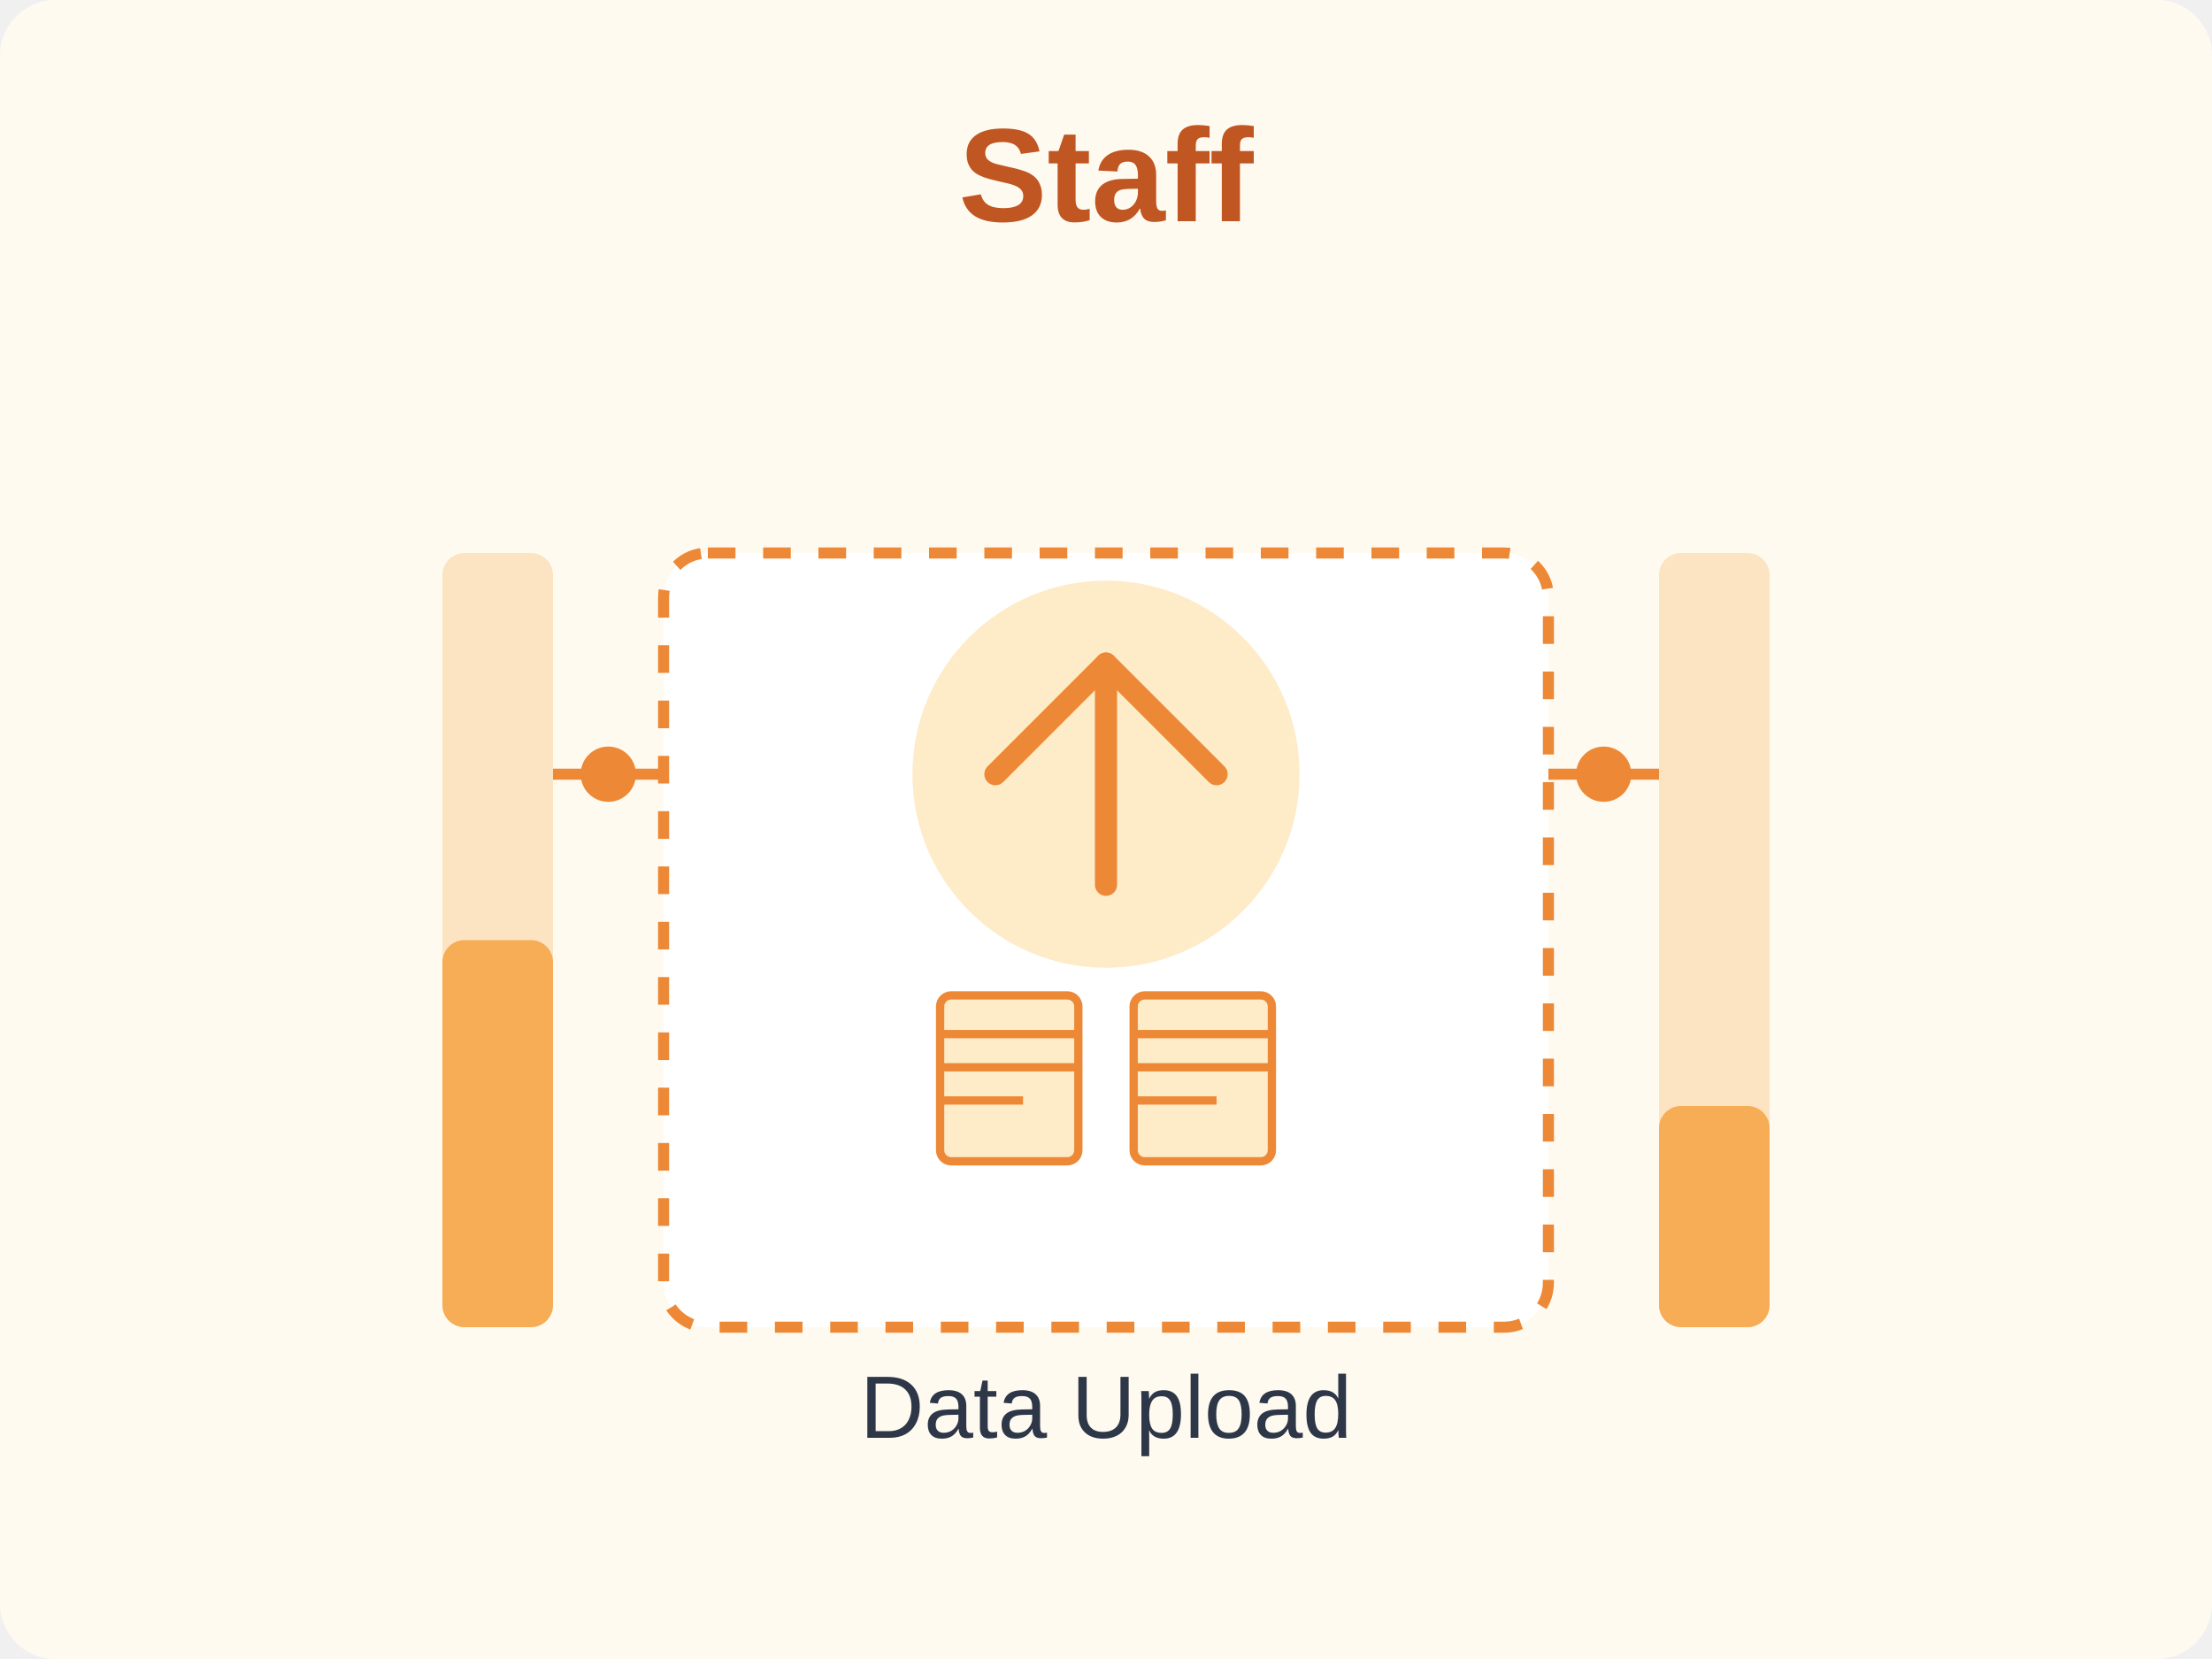
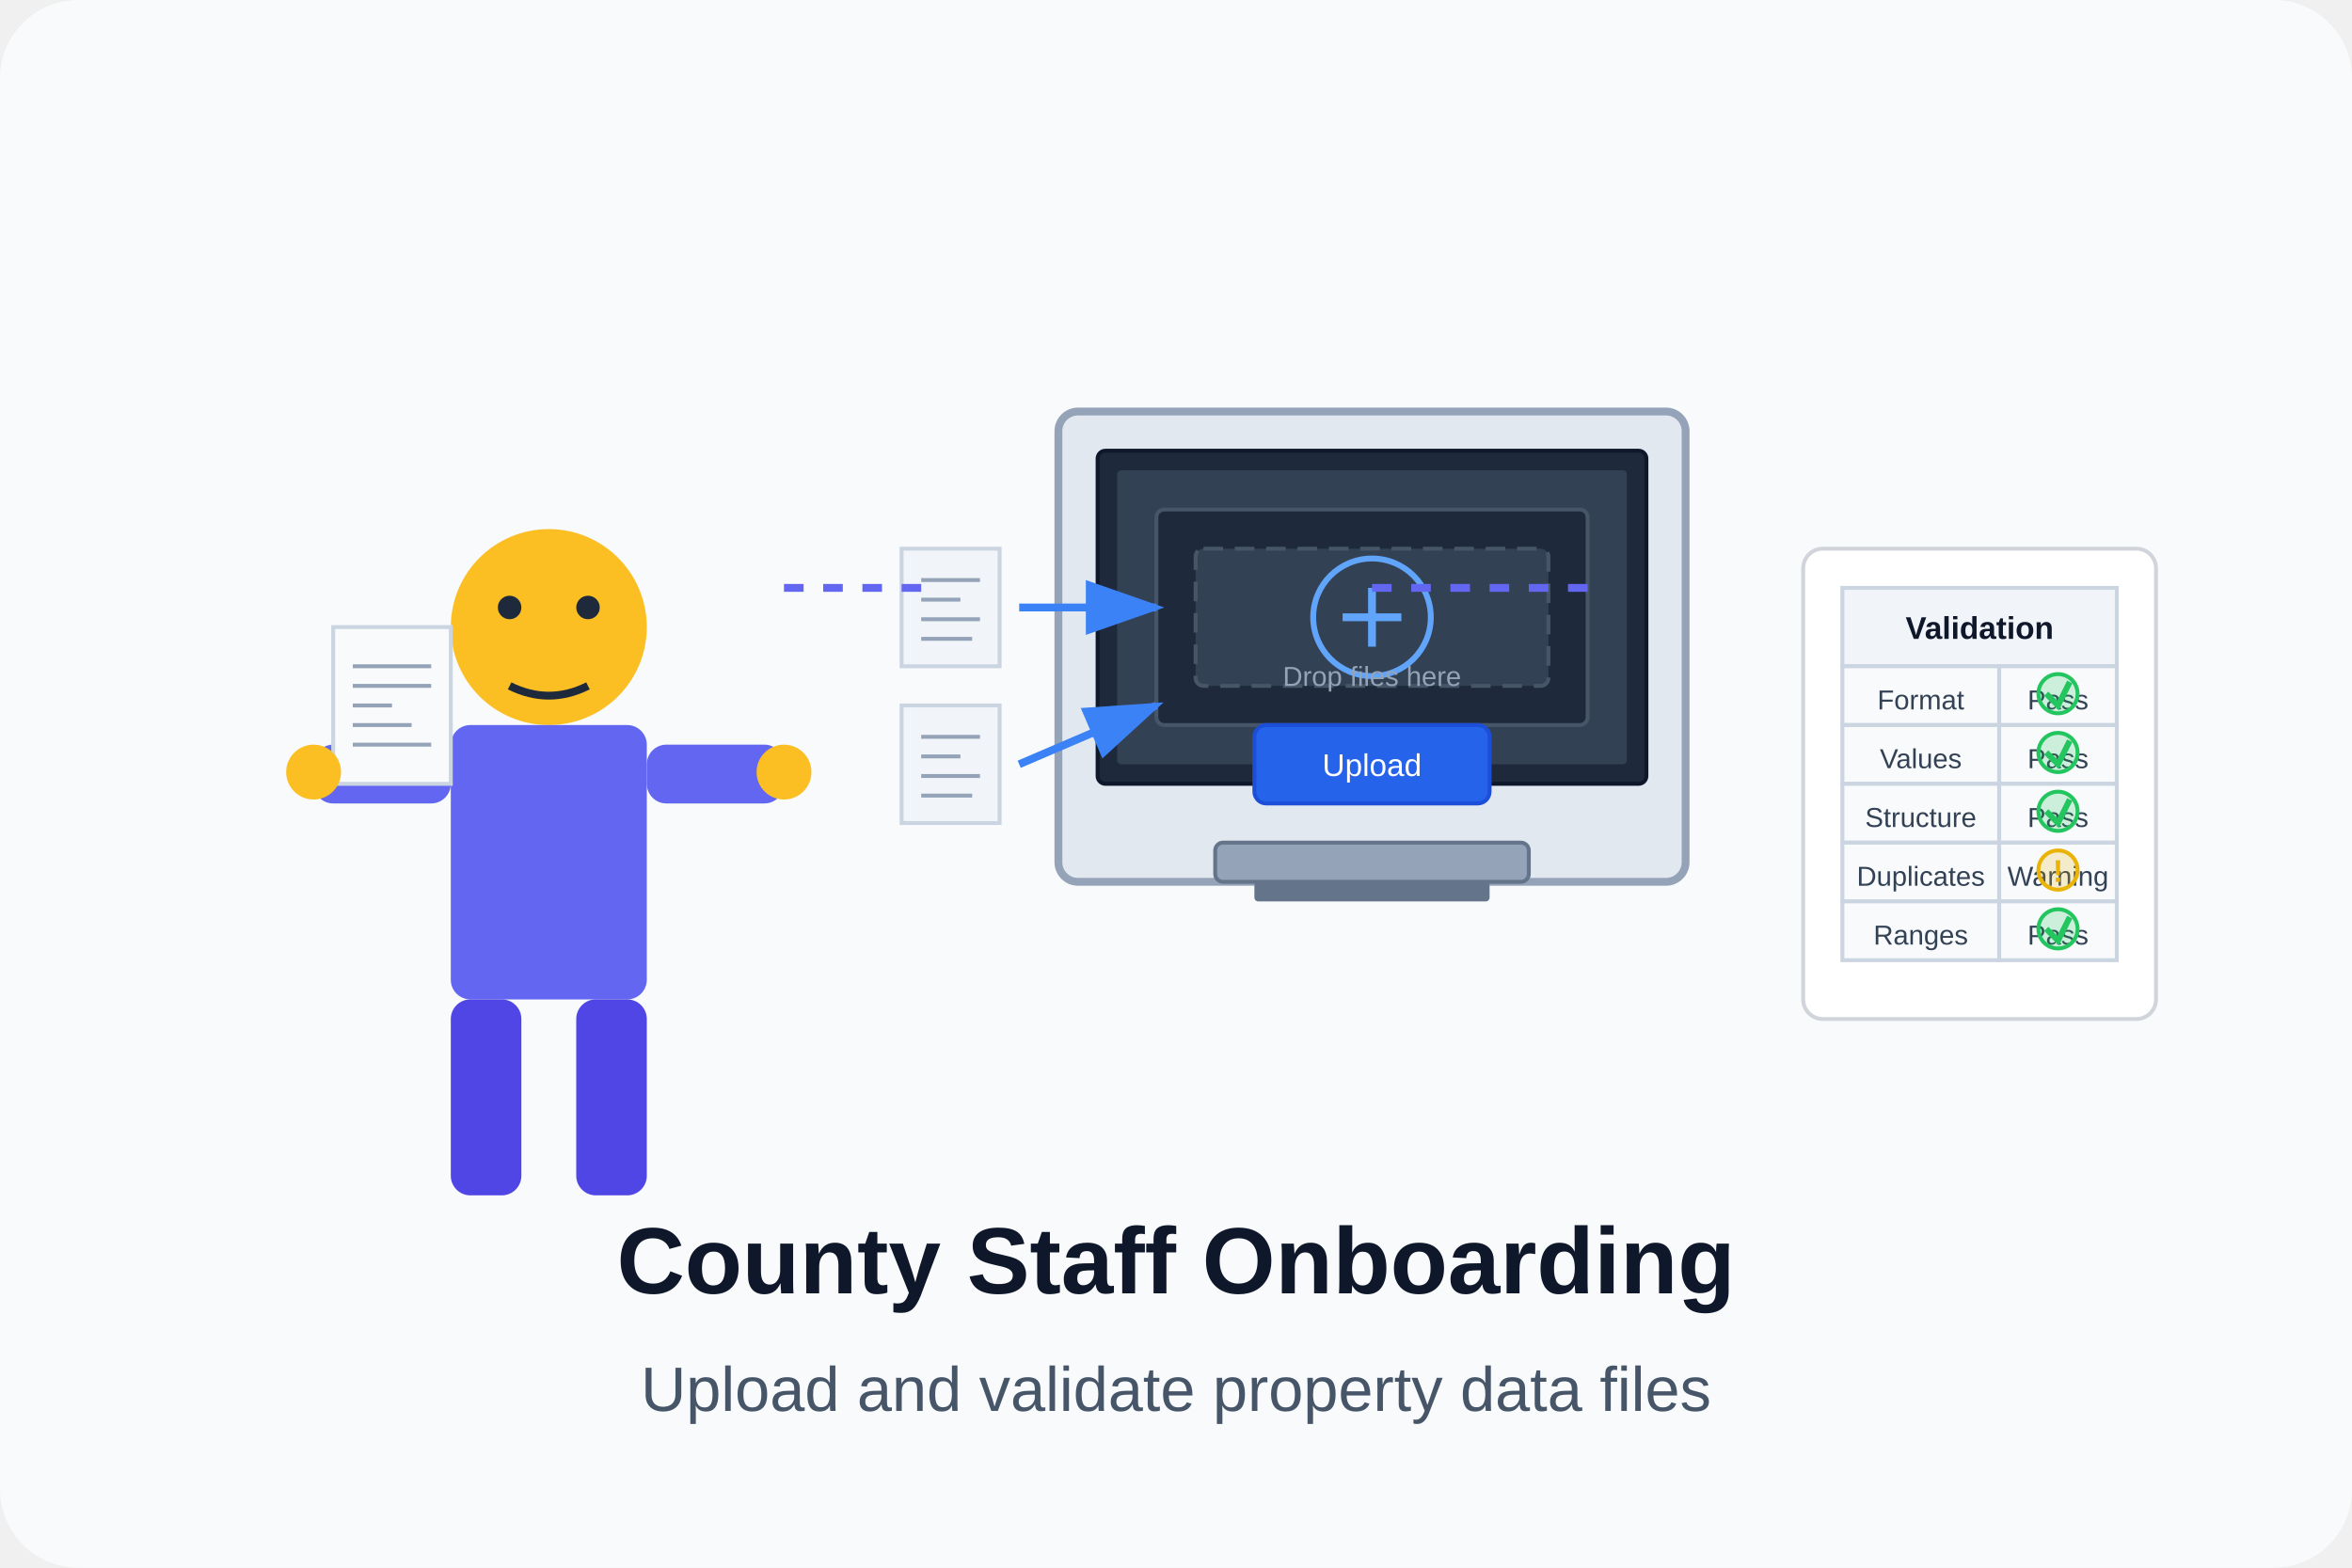
- <svg xmlns="http://www.w3.org/2000/svg" width="400" height="300" viewBox="0 0 400 300" fill="none">
-   <rect width="400" height="300" rx="10" fill="#FFFAF0" />
-   <rect x="120" y="100" width="160" height="140" rx="8" fill="white" stroke="#ED8936" stroke-width="2" stroke-dasharray="5 5" />
-   <circle cx="200" cy="140" r="35" fill="#FEEBC8" />
-   <path d="M200 120 L200 160" stroke="#ED8936" stroke-width="4" stroke-linecap="round" />
-   <path d="M180 140 L200 120 L220 140" stroke="#ED8936" stroke-width="4" stroke-linecap="round" stroke-linejoin="round" />
-   <rect x="170" y="180" width="25" height="30" rx="2" fill="#FEEBC8" stroke="#ED8936" stroke-width="1.5" />
-   <path d="M170 187 L195 187" stroke="#ED8936" stroke-width="1.5" />
-   <path d="M170 193 L195 193" stroke="#ED8936" stroke-width="1.5" />
-   <path d="M170 199 L185 199" stroke="#ED8936" stroke-width="1.5" />
-   <rect x="205" y="180" width="25" height="30" rx="2" fill="#FEEBC8" stroke="#ED8936" stroke-width="1.5" />
-   <path d="M205 187 L230 187" stroke="#ED8936" stroke-width="1.5" />
-   <path d="M205 193 L230 193" stroke="#ED8936" stroke-width="1.5" />
-   <path d="M205 199 L220 199" stroke="#ED8936" stroke-width="1.5" />
-   <rect x="80" y="100" width="20" height="140" rx="4" fill="#F6AD55" opacity="0.3" />
-   <rect x="80" y="170" width="20" height="70" rx="4" fill="#F6AD55" />
-   <rect x="300" y="100" width="20" height="140" rx="4" fill="#F6AD55" opacity="0.3" />
-   <rect x="300" y="200" width="20" height="40" rx="4" fill="#F6AD55" />
-   <circle cx="110" cy="140" r="5" fill="#ED8936" />
-   <circle cx="290" cy="140" r="5" fill="#ED8936" />
-   <line x1="100" y1="140" x2="120" y2="140" stroke="#ED8936" stroke-width="2" />
-   <line x1="280" y1="140" x2="300" y2="140" stroke="#ED8936" stroke-width="2" />
-   <text x="200" y="40" font-family="Arial, sans-serif" font-size="24" font-weight="bold" text-anchor="middle" fill="#C05621">Staff</text>
-   <text x="200" y="260" font-family="Arial, sans-serif" font-size="16" text-anchor="middle" fill="#2D3748">Data Upload</text>
+ <svg xmlns="http://www.w3.org/2000/svg" width="600" height="400" viewBox="0 0 600 400" version="1.1">
+   <rect width="600" height="400" fill="#f8fafc" rx="20" ry="20" />
+   <g transform="translate(350, 180)">
+     <rect x="-80" y="-75" width="160" height="120" rx="5" ry="5" fill="#e2e8f0" stroke="#94a3b8" stroke-width="2" />
+     <rect x="-70" y="-65" width="140" height="85" rx="2" ry="2" fill="#1e293b" stroke="#0f172a" stroke-width="1" />
+     <rect x="-65" y="-60" width="130" height="75" rx="1" ry="1" fill="#334155" />
+     <rect x="-55" y="-50" width="110" height="55" rx="2" ry="2" fill="#1e293b" stroke="#475569" stroke-width="1" />
+     <rect x="-45" y="-40" width="90" height="35" rx="2" ry="2" fill="#334155" stroke="#475569" stroke-width="1" stroke-dasharray="5,3" />
+     <circle cx="0" cy="-22.5" r="15" fill="#334155" stroke="#60a5fa" stroke-width="1.5" />
+     <line x1="0" y1="-30" x2="0" y2="-15" stroke="#60a5fa" stroke-width="2" />
+     <line x1="-7.5" y1="-22.5" x2="7.5" y2="-22.5" stroke="#60a5fa" stroke-width="2" />
+     <text x="0" y="-5" font-family="Arial, sans-serif" font-size="7" text-anchor="middle" fill="#94a3b8">Drop files here</text>
+     <rect x="-30" y="5" width="60" height="20" rx="3" ry="3" fill="#2563eb" stroke="#1d4ed8" stroke-width="1" />
+     <text x="0" y="18" font-family="Arial, sans-serif" font-size="8" text-anchor="middle" fill="white">Upload</text>
+     <rect x="-40" y="35" width="80" height="10" rx="2" ry="2" fill="#94a3b8" stroke="#64748b" stroke-width="1" />
+     <rect x="-30" y="45" width="60" height="5" rx="1" ry="1" fill="#64748b" />
+     <g transform="translate(-120, -40)">
+       <rect x="0" y="0" width="25" height="30" fill="#f1f5f9" stroke="#cbd5e1" stroke-width="1" />
+       <line x1="5" y1="8" x2="20" y2="8" stroke="#94a3b8" stroke-width="1" />
+       <line x1="5" y1="13" x2="15" y2="13" stroke="#94a3b8" stroke-width="1" />
+       <line x1="5" y1="18" x2="20" y2="18" stroke="#94a3b8" stroke-width="1" />
+       <line x1="5" y1="23" x2="18" y2="23" stroke="#94a3b8" stroke-width="1" />
+       <rect x="0" y="40" width="25" height="30" fill="#f1f5f9" stroke="#cbd5e1" stroke-width="1" />
+       <line x1="5" y1="48" x2="20" y2="48" stroke="#94a3b8" stroke-width="1" />
+       <line x1="5" y1="53" x2="15" y2="53" stroke="#94a3b8" stroke-width="1" />
+       <line x1="5" y1="58" x2="20" y2="58" stroke="#94a3b8" stroke-width="1" />
+       <line x1="5" y1="63" x2="18" y2="63" stroke="#94a3b8" stroke-width="1" />
+     </g>
+     <path d="M -90 -25 L -55 -25" stroke="#3b82f6" stroke-width="2" fill="none" marker-end="url(#arrowhead)" />
+     <path d="M -90 15 L -55 0" stroke="#3b82f6" stroke-width="2" fill="none" marker-end="url(#arrowhead)" />
+   </g>
+   <defs>
+     <marker id="arrowhead" markerWidth="10" markerHeight="7" refX="9" refY="3.5" orient="auto">
+       <polygon points="0 0, 10 3.5, 0 7" fill="#3b82f6" />
+     </marker>
+   </defs>
+   <g transform="translate(140, 160)">
+     <circle cx="0" cy="0" r="25" fill="#fbbf24" />
+     <circle cx="-10" cy="-5" r="3" fill="#1e293b" />
+     <circle cx="10" cy="-5" r="3" fill="#1e293b" />
+     <path d="M -10 15 Q 0 20 10 15" stroke="#1e293b" stroke-width="2" fill="none" />
+     <rect x="-25" y="25" width="50" height="70" rx="5" ry="5" fill="#6366f1" />
+     <rect x="-60" y="30" width="35" height="15" rx="5" ry="5" fill="#6366f1" />
+     <rect x="25" y="30" width="35" height="15" rx="5" ry="5" fill="#6366f1" />
+     <rect x="-55" y="0" width="30" height="40" fill="#f8fafc" stroke="#cbd5e1" stroke-width="1" />
+     <line x1="-50" y1="10" x2="-30" y2="10" stroke="#94a3b8" stroke-width="1" />
+     <line x1="-50" y1="15" x2="-30" y2="15" stroke="#94a3b8" stroke-width="1" />
+     <line x1="-50" y1="20" x2="-40" y2="20" stroke="#94a3b8" stroke-width="1" />
+     <line x1="-50" y1="25" x2="-35" y2="25" stroke="#94a3b8" stroke-width="1" />
+     <line x1="-50" y1="30" x2="-30" y2="30" stroke="#94a3b8" stroke-width="1" />
+     <circle cx="-60" cy="37" r="7" fill="#fbbf24" />
+     <circle cx="60" cy="37" r="7" fill="#fbbf24" />
+     <rect x="-25" y="95" width="18" height="50" rx="5" ry="5" fill="#4f46e5" />
+     <rect x="7" y="95" width="18" height="50" rx="5" ry="5" fill="#4f46e5" />
+   </g>
+   <g transform="translate(460, 140)">
+     <rect x="0" y="0" width="90" height="120" rx="5" ry="5" fill="white" stroke="#d1d5db" stroke-width="1" />
+     <rect x="10" y="10" width="70" height="20" fill="#f1f5f9" stroke="#cbd5e1" stroke-width="1" />
+     <text x="45" y="23" font-family="Arial, sans-serif" font-size="8" font-weight="bold" text-anchor="middle" fill="#0f172a">Validation</text>
+     <rect x="10" y="30" width="40" height="15" fill="#f8fafc" stroke="#cbd5e1" stroke-width="1" />
+     <text x="30" y="41" font-family="Arial, sans-serif" font-size="7" text-anchor="middle" fill="#334155">Format</text>
+     <rect x="50" y="30" width="30" height="15" fill="#f8fafc" stroke="#cbd5e1" stroke-width="1" />
+     <text x="65" y="41" font-family="Arial, sans-serif" font-size="7" text-anchor="middle" fill="#334155">Pass</text>
+     <circle cx="65" cy="37" r="5" fill="#22c55e" fill-opacity="0.2" stroke="#22c55e" stroke-width="1" />
+     <path d="M 62 37 L 65 40 L 68 34" stroke="#22c55e" stroke-width="1.5" fill="none" />
+     <rect x="10" y="45" width="40" height="15" fill="#f8fafc" stroke="#cbd5e1" stroke-width="1" />
+     <text x="30" y="56" font-family="Arial, sans-serif" font-size="7" text-anchor="middle" fill="#334155">Values</text>
+     <rect x="50" y="45" width="30" height="15" fill="#f8fafc" stroke="#cbd5e1" stroke-width="1" />
+     <text x="65" y="56" font-family="Arial, sans-serif" font-size="7" text-anchor="middle" fill="#334155">Pass</text>
+     <circle cx="65" cy="52" r="5" fill="#22c55e" fill-opacity="0.2" stroke="#22c55e" stroke-width="1" />
+     <path d="M 62 52 L 65 55 L 68 49" stroke="#22c55e" stroke-width="1.5" fill="none" />
+     <rect x="10" y="60" width="40" height="15" fill="#f8fafc" stroke="#cbd5e1" stroke-width="1" />
+     <text x="30" y="71" font-family="Arial, sans-serif" font-size="7" text-anchor="middle" fill="#334155">Structure</text>
+     <rect x="50" y="60" width="30" height="15" fill="#f8fafc" stroke="#cbd5e1" stroke-width="1" />
+     <text x="65" y="71" font-family="Arial, sans-serif" font-size="7" text-anchor="middle" fill="#334155">Pass</text>
+     <circle cx="65" cy="67" r="5" fill="#22c55e" fill-opacity="0.2" stroke="#22c55e" stroke-width="1" />
+     <path d="M 62 67 L 65 70 L 68 64" stroke="#22c55e" stroke-width="1.5" fill="none" />
+     <rect x="10" y="75" width="40" height="15" fill="#f8fafc" stroke="#cbd5e1" stroke-width="1" />
+     <text x="30" y="86" font-family="Arial, sans-serif" font-size="7" text-anchor="middle" fill="#334155">Duplicates</text>
+     <rect x="50" y="75" width="30" height="15" fill="#f8fafc" stroke="#cbd5e1" stroke-width="1" />
+     <text x="65" y="86" font-family="Arial, sans-serif" font-size="7" text-anchor="middle" fill="#334155">Warning</text>
+     <circle cx="65" cy="82" r="5" fill="#eab308" fill-opacity="0.2" stroke="#eab308" stroke-width="1" />
+     <text x="65" y="85" font-family="Arial, sans-serif" font-size="8" font-weight="bold" text-anchor="middle" fill="#eab308">!</text>
+     <rect x="10" y="90" width="40" height="15" fill="#f8fafc" stroke="#cbd5e1" stroke-width="1" />
+     <text x="30" y="101" font-family="Arial, sans-serif" font-size="7" text-anchor="middle" fill="#334155">Ranges</text>
+     <rect x="50" y="90" width="30" height="15" fill="#f8fafc" stroke="#cbd5e1" stroke-width="1" />
+     <text x="65" y="101" font-family="Arial, sans-serif" font-size="7" text-anchor="middle" fill="#334155">Pass</text>
+     <circle cx="65" cy="97" r="5" fill="#22c55e" fill-opacity="0.2" stroke="#22c55e" stroke-width="1" />
+     <path d="M 62 97 L 65 100 L 68 94" stroke="#22c55e" stroke-width="1.5" fill="none" />
+   </g>
+   <line x1="200" y1="150" x2="240" y2="150" stroke="#6366f1" stroke-width="2" stroke-dasharray="5,5" />
+   <line x1="350" y1="150" x2="410" y2="150" stroke="#6366f1" stroke-width="2" stroke-dasharray="5,5" />
+   <text x="300" y="330" font-family="Arial, sans-serif" font-size="24" font-weight="bold" text-anchor="middle" fill="#0f172a">
+     County Staff Onboarding
+   </text>
+   <text x="300" y="360" font-family="Arial, sans-serif" font-size="16" text-anchor="middle" fill="#475569">
+     Upload and validate property data files
+   </text>
</svg>
